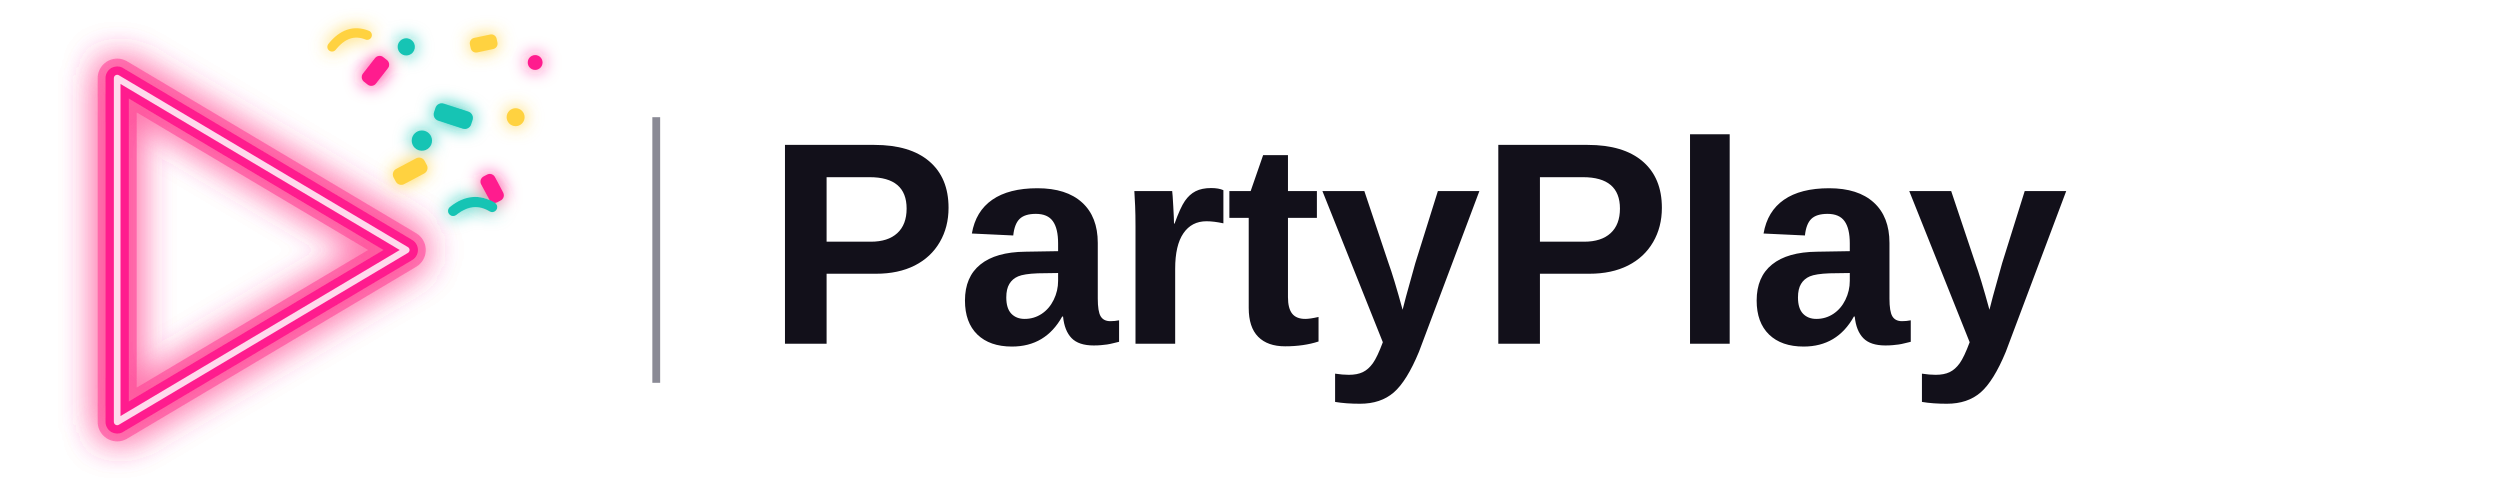
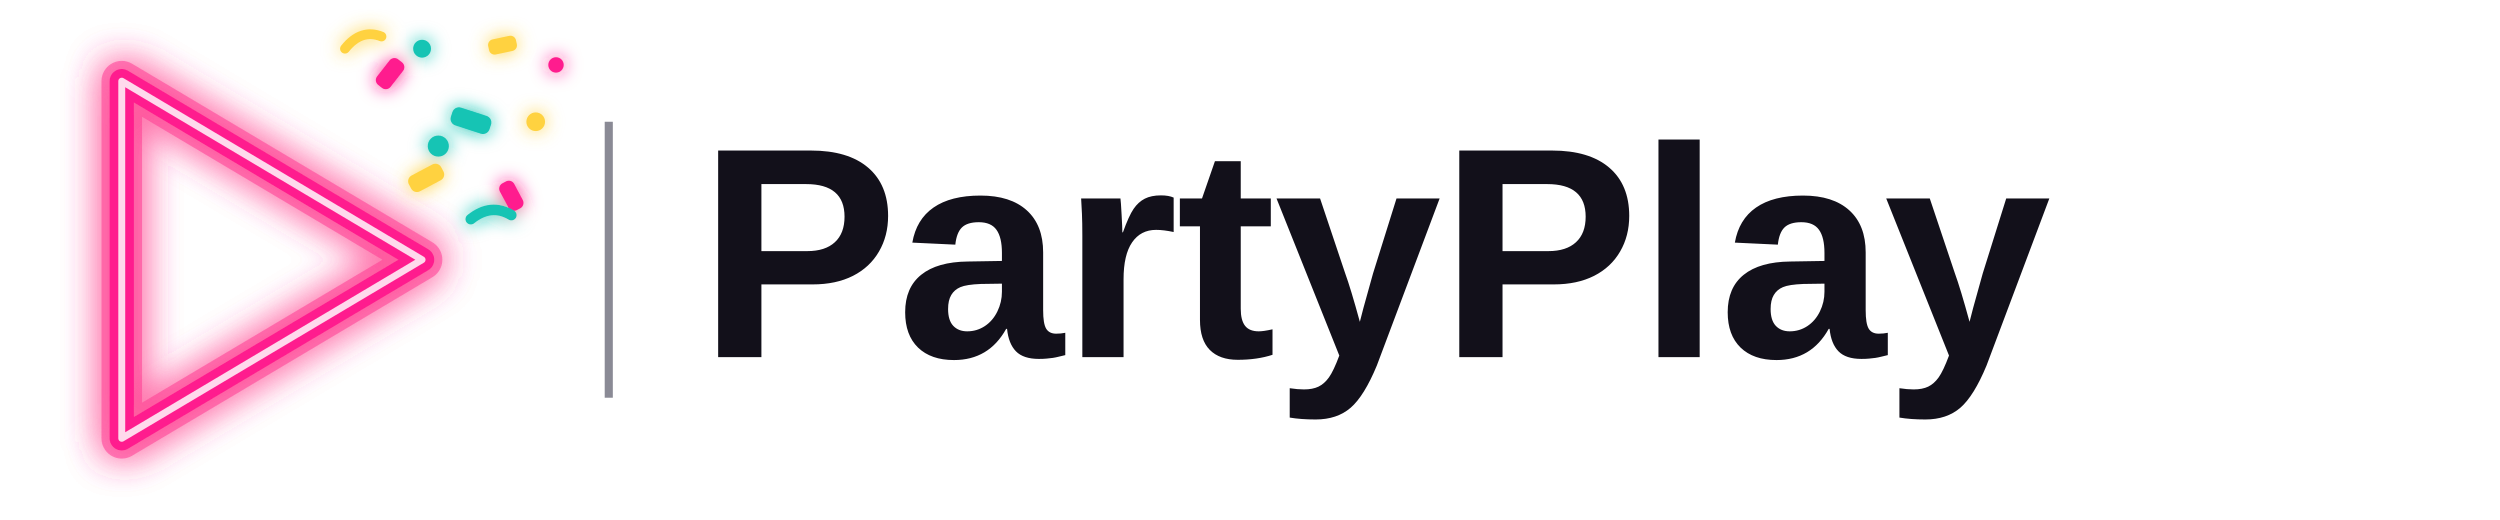
- <svg xmlns="http://www.w3.org/2000/svg" viewBox="0 0 640 128" width="640" height="128" role="img" aria-label="PartyPlay">
+ <svg xmlns="http://www.w3.org/2000/svg" viewBox="0 0 616 128" width="616" height="128" role="img" aria-label="PartyPlay">
  <defs>
    <filter id="gpl" x="-70%" y="-70%" width="240%" height="240%">
      <feGaussianBlur stdDeviation="4.5" result="b" />
      <feMerge>
        <feMergeNode in="b" />
        <feMergeNode in="b" />
        <feMergeNode in="SourceGraphic" />
      </feMerge>
    </filter>
    <filter id="gspl" x="-90%" y="-90%" width="280%" height="280%">
      <feGaussianBlur stdDeviation="2.2" result="b" />
      <feMerge>
        <feMergeNode in="b" />
        <feMergeNode in="SourceGraphic" />
      </feMerge>
    </filter>
  </defs>
  <g filter="url(#gpl)">
    <path d="M30 20 L30 108 L104 64 Z" fill="none" stroke="#FF1F8E" stroke-width="10" stroke-linejoin="round" opacity=".5" />
    <path d="M30 20 L30 108 L104 64 Z" fill="none" stroke="#FF1F8E" stroke-width="6" stroke-linejoin="round" />
    <path d="M30 20 L30 108 L104 64 Z" fill="none" stroke="#FFD9EC" stroke-width="1.7" stroke-linejoin="round" />
  </g>
  <g filter="url(#gspl)">
    <g transform="translate(100,44) rotate(-28)">
      <rect x="0" y="0" width="9" height="4.4" rx="1.6" fill="#FFD23F" />
    </g>
    <g transform="translate(112,26) rotate(18)">
      <rect x="0" y="0" width="10" height="4.6" rx="1.7" fill="#17C4B4" />
    </g>
    <g transform="translate(92,20) rotate(-52)">
      <rect x="0" y="0" width="8" height="4.2" rx="1.5" fill="#FF1F8E" />
    </g>
    <g transform="translate(126,44) rotate(62)">
      <rect x="0" y="0" width="7.5" height="4" rx="1.5" fill="#FF1F8E" />
    </g>
    <g transform="translate(120,10) rotate(-12)">
      <rect x="0" y="0" width="7" height="3.8" rx="1.4" fill="#FFD23F" />
    </g>
    <circle cx="108" cy="36" r="2.6" fill="#17C4B4" />
    <circle cx="132" cy="30" r="2.3" fill="#FFD23F" />
    <circle cx="104" cy="12" r="2.2" fill="#17C4B4" />
    <circle cx="137" cy="16" r="1.9" fill="#FF1F8E" />
    <path d="M116 54 q5 -4 10 -1" fill="none" stroke="#17C4B4" stroke-width="2.6" stroke-linecap="round" />
    <path d="M85 12 q4 -5 9 -3" fill="none" stroke="#FFD23F" stroke-width="2.4" stroke-linecap="round" />
  </g>
-   <line x1="168" y1="30" x2="168" y2="98" stroke="#8A8A95" stroke-width="2" />
-   <text x="196" y="88" font-family="'Hanken Grotesk', 'Helvetica Neue', Arial, sans-serif" font-weight="800" font-size="74" letter-spacing="-0.5" fill="#12101A">PartyPlay</text>
+   <line x1="150" y1="30" x2="150" y2="98" stroke="#8A8A95" stroke-width="2" />
+   <text x="172" y="88" font-family="'Hanken Grotesk', 'Helvetica Neue', Arial, sans-serif" font-weight="800" font-size="74" letter-spacing="-0.5" fill="#12101A">PartyPlay</text>
</svg>
